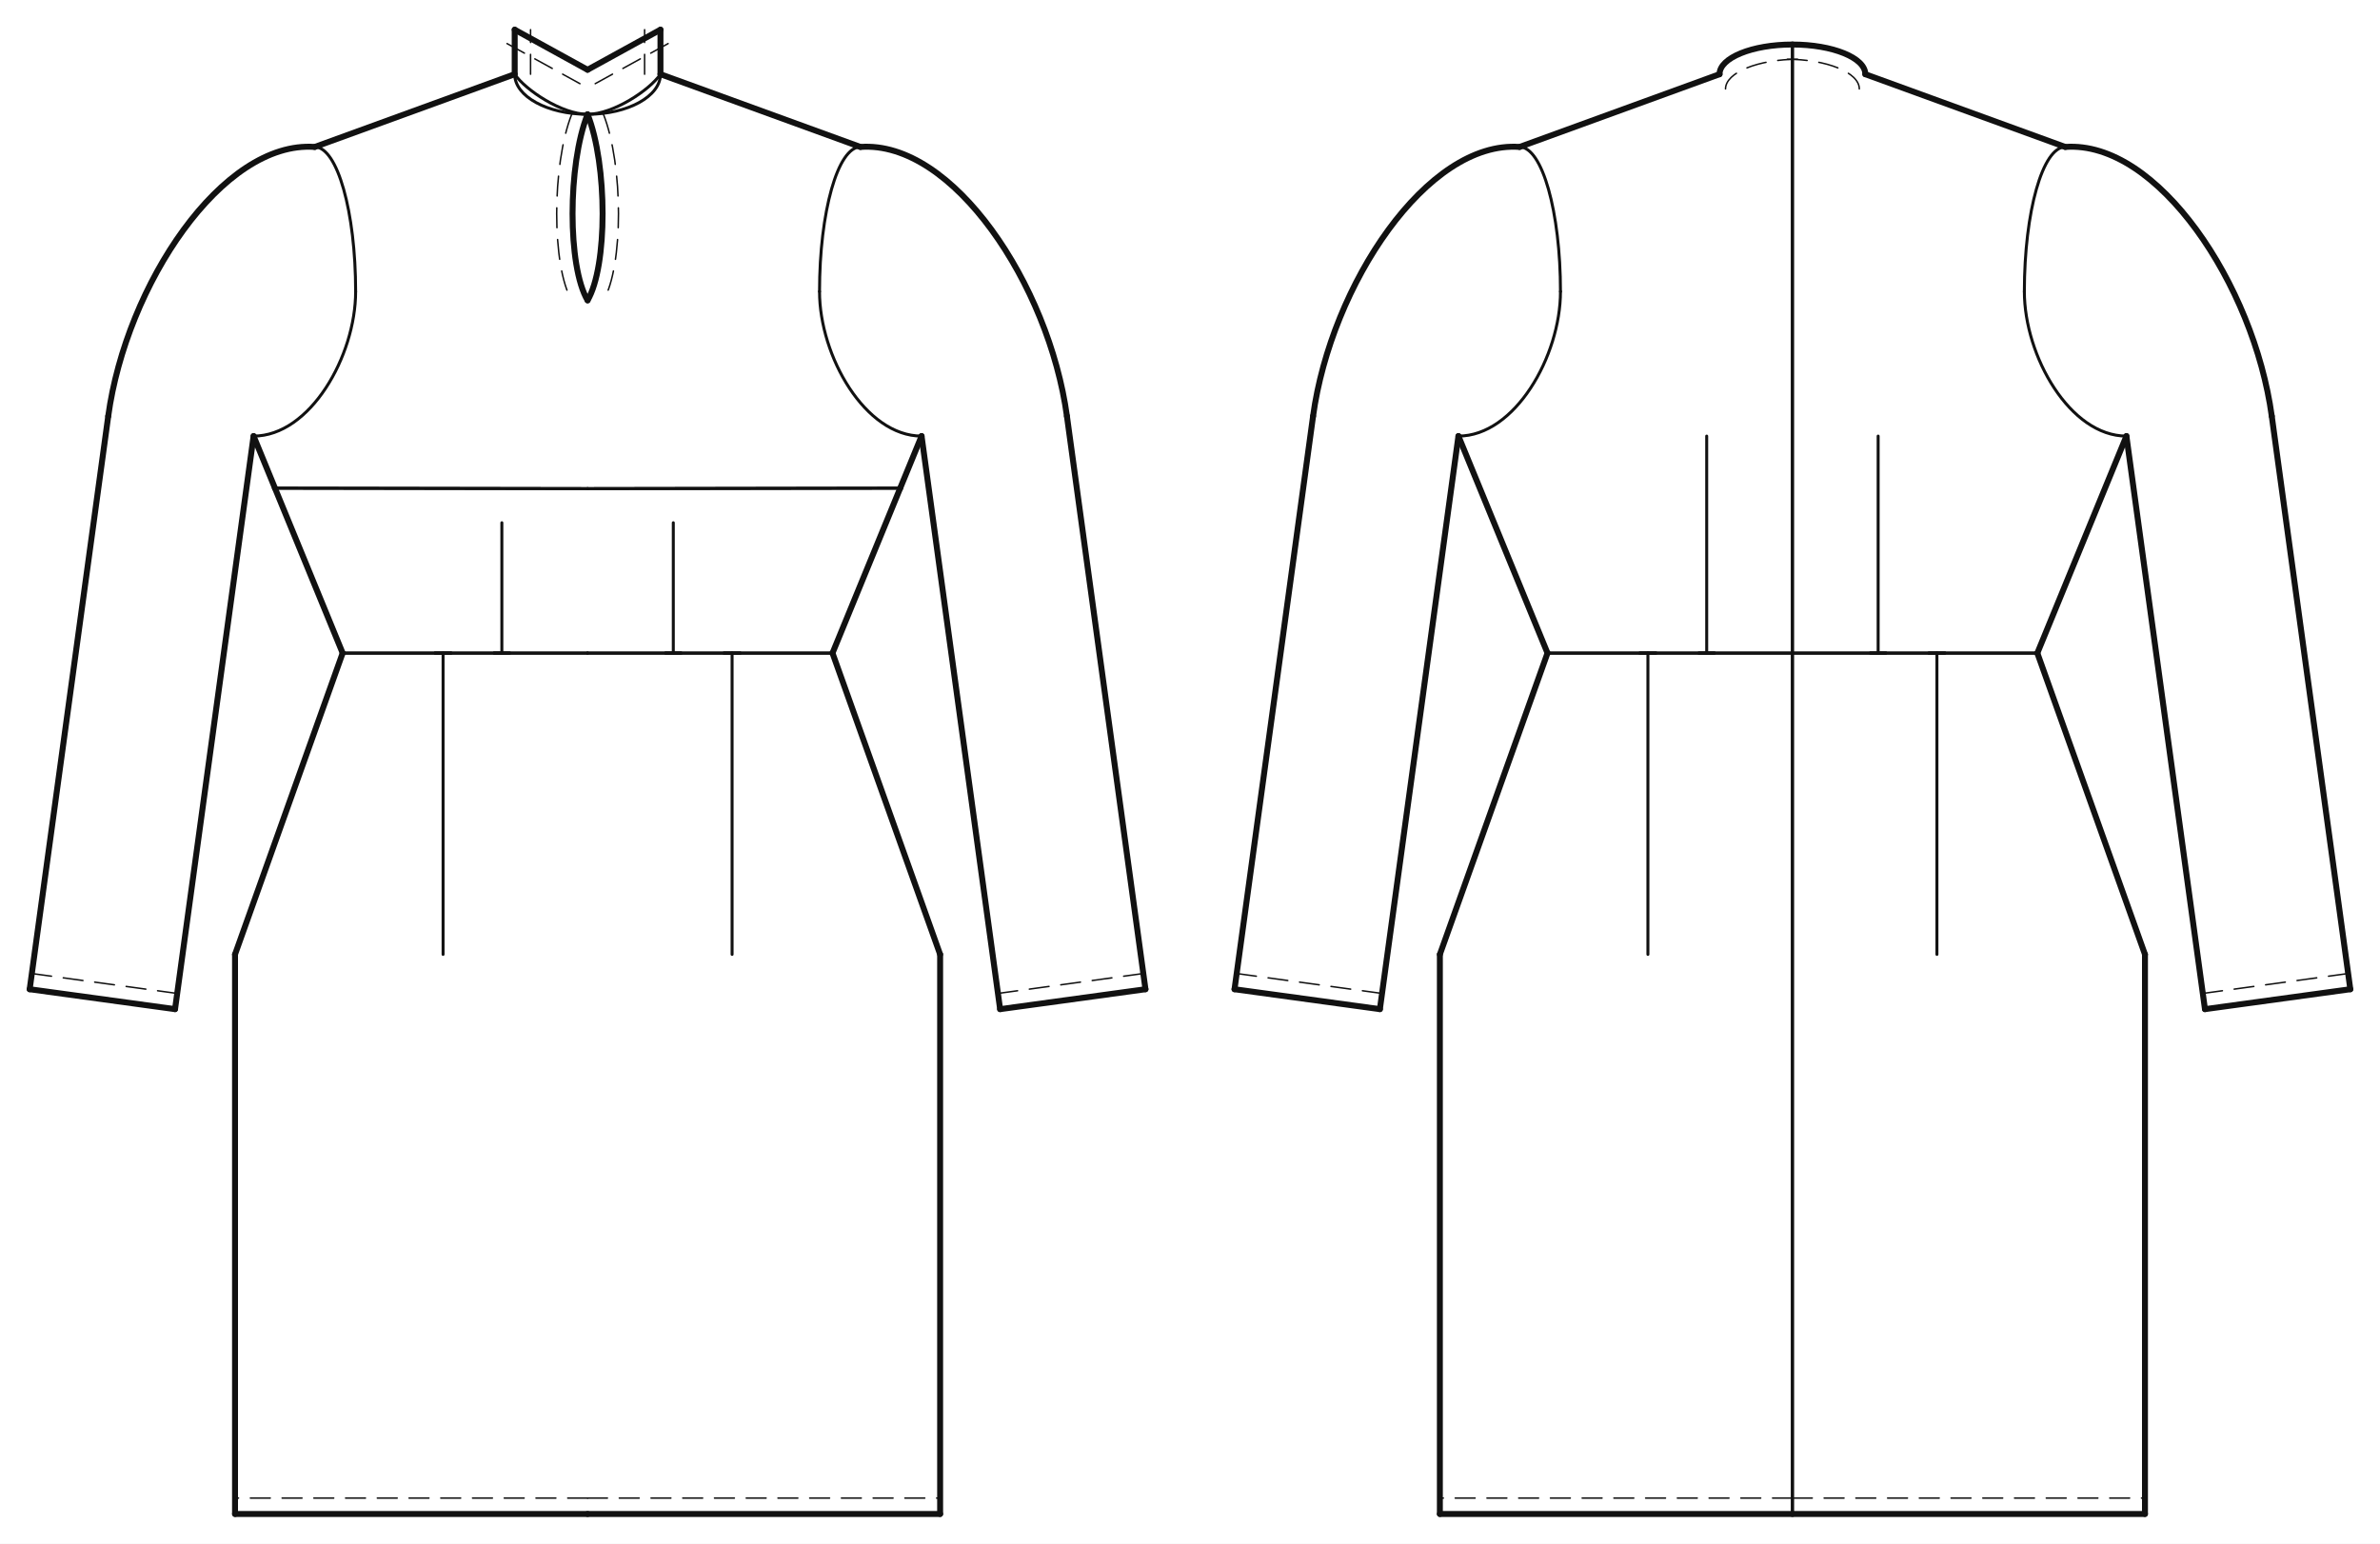
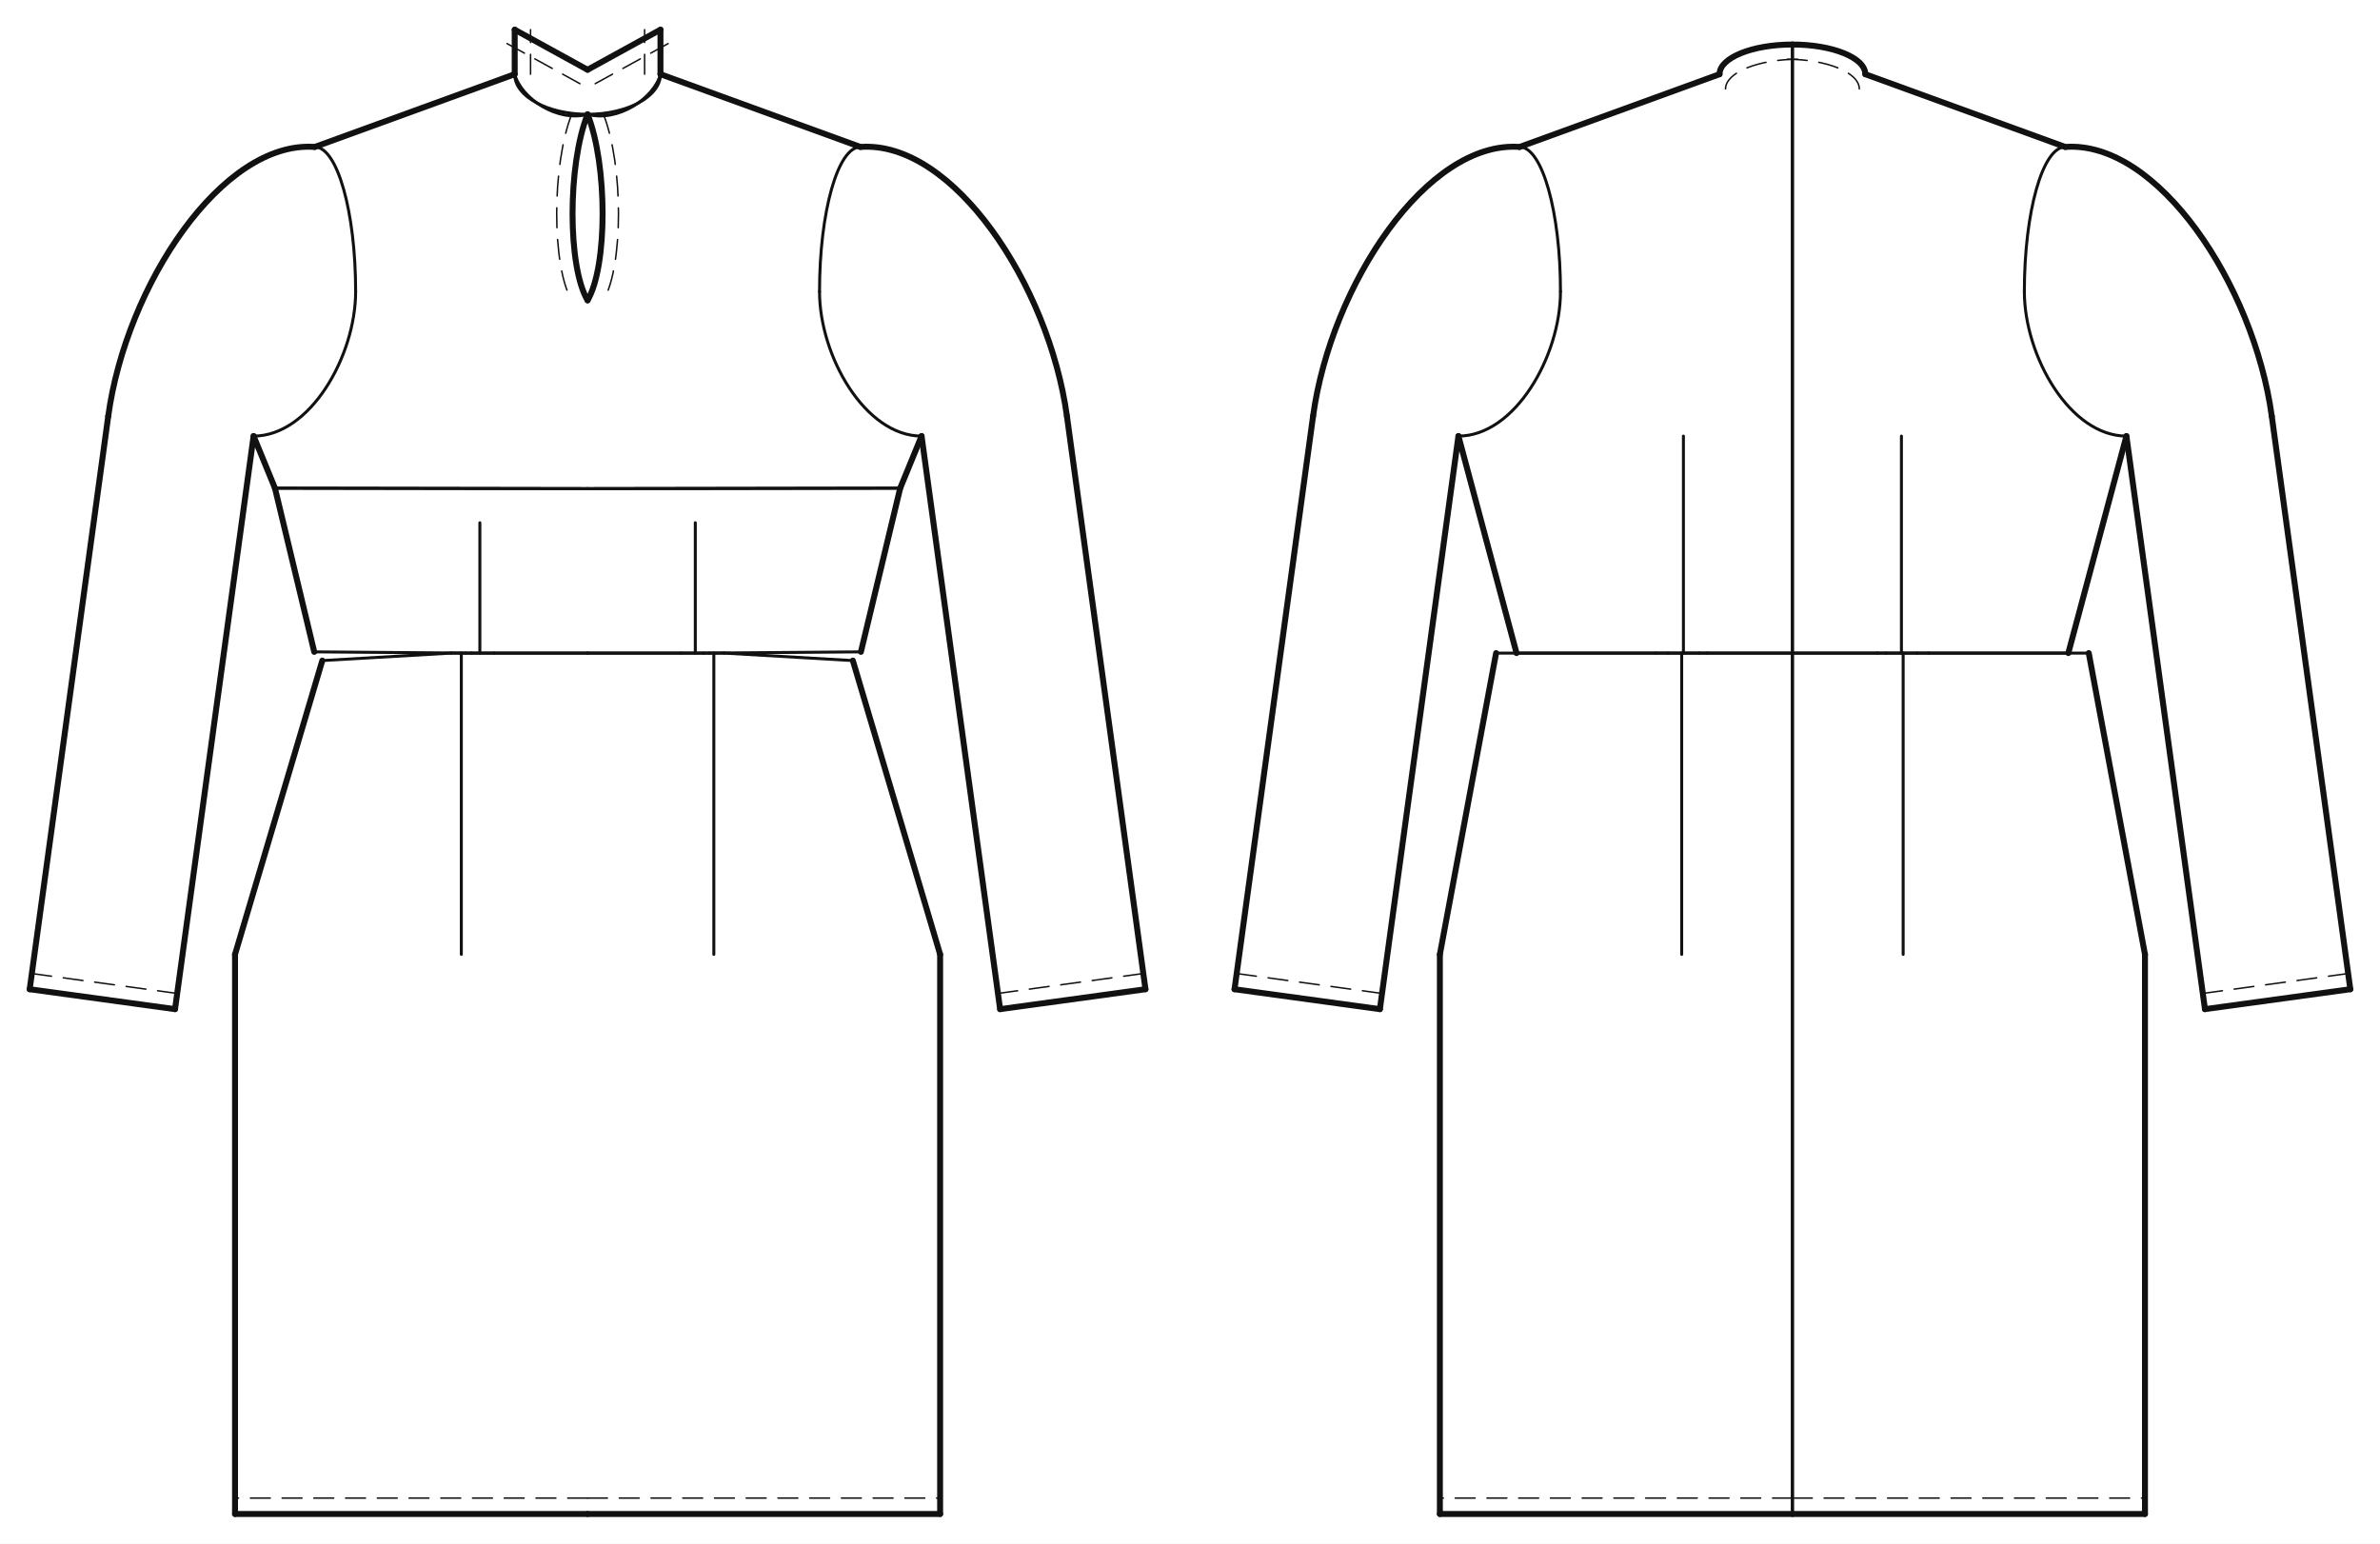
<svg xmlns="http://www.w3.org/2000/svg" data-ops="14" viewBox="-20.000 -50.000 1603.320 1040.000" data-scale="1:1" data-unit-mm="1" data-graf="taban-elbise" data-body="croquis36" data-size="croquis36" data-panel="7" data-gorunum="2" data-y-waist="390.000" data-y-bust="254.900" data-y-hip="593.000">
  <rect x="-20.000" y="-50.000" width="1603.320" height="1040.000" fill="#ffffff" />
  <g id="croquis" fill="none" stroke="none">
    <g data-view="front" data-eksen="cf" transform="translate(375.830 0)">
      <path data-rol="siluet" data-view="front" data-kaynak="croquis-landmark" data-manken-bust-y="254.900" data-manken-koltukalti-y="243.800" data-manken-bel-y="390.000" data-manken-kalca-y="593.000" data-omuz-uc="183.800 49.000" data-manken-bel-yarim-mm="170.500" d="M 49.100 0.000 L 183.800 49.000 L 210.000 243.800 L 210.000 254.900 L 181.400 312.900 L 170.500 390.000 L 195.000 490.000 L 225.000 593.000 L -225.000 593.000 L -195.000 490.000 L -170.500 390.000 L -181.400 312.900 L -210.000 254.900 L -210.000 243.800 L -183.800 49.000 L -49.100 0.000 Z" />
    </g>
    <g data-view="back" data-eksen="cb" transform="translate(1187.490 0)">
      <path data-rol="siluet" data-view="back" data-kaynak="croquis-landmark" data-manken-bust-y="254.900" data-manken-koltukalti-y="243.800" data-manken-bel-y="390.000" data-manken-kalca-y="593.000" data-omuz-uc="183.800 49.000" data-manken-bel-yarim-mm="170.500" d="M 49.100 0.000 L 183.800 49.000 L 210.000 243.800 L 210.000 254.900 L 181.400 312.900 L 170.500 390.000 L 195.000 490.000 L 225.000 593.000 L -225.000 593.000 L -195.000 490.000 L -170.500 390.000 L -181.400 312.900 L -210.000 254.900 L -210.000 243.800 L -183.800 49.000 L -49.100 0.000 Z" />
    </g>
  </g>
  <g id="outline" fill="none" stroke="#111111" stroke-width="4.008" stroke-linejoin="round" stroke-linecap="round">
    <g data-view="front" data-eksen="cf" transform="translate(375.830 0)">
-       <path data-panel="on_beden_alt" data-edge="side_front.1" data-tur="seam" d="M 165.000 390.000 L 210.600 278.888" />
-       <path data-panel="on_beden_alt" data-edge="side_front.1" data-tur="seam" d="M -165.000 390.000 L -210.600 278.888" />
+       <path data-panel="on_beden_alt" data-edge="side_front.1" data-tur="seam" d="M 184.136 389.177 L 210.600 278.888" />
+       <path data-panel="on_beden_alt" data-edge="side_front.1" data-tur="seam" d="M -184.136 389.177 L -210.600 278.888" />
      <path data-panel="on_beden_ust" data-edge="side_front.2" data-tur="seam" d="M 210.600 278.888 L 225.000 243.800" />
      <path data-panel="on_beden_ust" data-edge="side_front.2" data-tur="seam" d="M -210.600 278.888 L -225.000 243.800" />
      <path data-panel="on_beden_ust" data-edge="shoulder" data-tur="seam" d="M 183.800 49.000 L 49.100 0.000" />
      <path data-panel="on_beden_ust" data-edge="shoulder" data-tur="seam" d="M -183.800 49.000 L -49.100 0.000" />
      <path data-panel="on_beden_ust" data-edge="cf.1" data-tur="cut" d="M 0.000 27.000 C 13.500 61.185 13.500 129.555 0.000 152.345" />
      <path data-panel="on_beden_ust" data-edge="cf.1" data-tur="cut" d="M 0.000 27.000 C -13.500 61.185 -13.500 129.555 0.000 152.345" />
      <path data-panel="on_etek" data-edge="hem_front" data-tur="cut" d="M 0.000 970.000 L 237.500 970.000" />
      <path data-panel="on_etek" data-edge="hem_front" data-tur="cut" d="M 0.000 970.000 L -237.500 970.000" />
      <path data-panel="on_etek" data-edge="side_front.1" data-tur="seam" d="M 237.500 970.000 L 237.500 593.000" />
      <path data-panel="on_etek" data-edge="side_front.1" data-tur="seam" d="M -237.500 970.000 L -237.500 593.000" />
-       <path data-panel="on_etek" data-edge="side_front.2" data-tur="seam" d="M 237.500 593.000 L 165.000 390.000" />
-       <path data-panel="on_etek" data-edge="side_front.2" data-tur="seam" d="M -237.500 593.000 L -165.000 390.000" />
+       <path data-panel="on_etek" data-edge="side_front.2" data-tur="seam" d="M 237.500 593.000 L 178.704 395.045" />
+       <path data-panel="on_etek" data-edge="side_front.2" data-tur="seam" d="M -237.500 593.000 L -178.704 395.045" />
      <path data-panel="kol" data-edge="kapak_basi" data-tur="kapak" d="M 183.800 49.000 C 246.026 44.481 310.787 141.843 322.920 230.381" />
      <path data-panel="kol" data-edge="kapak_basi" data-tur="kapak" d="M -183.800 49.000 C -246.026 44.481 -310.787 141.843 -322.920 230.381" />
      <path data-panel="kol" data-edge="underarm_front" data-tur="kol" d="M 322.920 230.381 L 375.830 616.472" />
      <path data-panel="kol" data-edge="underarm_front" data-tur="kol" d="M -322.920 230.381 L -375.830 616.472" />
      <path data-panel="kol" data-edge="hem" data-tur="kol" d="M 375.830 616.472 L 277.910 629.891" />
      <path data-panel="kol" data-edge="hem" data-tur="kol" d="M -375.830 616.472 L -277.910 629.891" />
      <path data-panel="kol" data-edge="underarm_back" data-tur="kol" d="M 277.910 629.891 L 225.000 243.800" />
      <path data-panel="kol" data-edge="underarm_back" data-tur="kol" d="M -277.910 629.891 L -225.000 243.800" />
      <path data-panel="boyun_bandi" data-edge="dis" data-tur="cut" d="M 49.100 0.000 L 49.100 -30.000" />
      <path data-panel="boyun_bandi" data-edge="dis" data-tur="cut" d="M -49.100 0.000 L -49.100 -30.000" />
      <path data-panel="boyun_bandi" data-edge="ust" data-tur="cut" d="M 49.100 -30.000 L 0.000 -3.000" />
      <path data-panel="boyun_bandi" data-edge="ust" data-tur="cut" d="M -49.100 -30.000 L 0.000 -3.000" />
    </g>
    <g data-view="back" data-eksen="cb" transform="translate(1187.490 0)">
-       <path data-panel="arka_beden" data-edge="side_back" data-tur="seam" d="M 165.000 390.000 L 225.000 243.800" />
-       <path data-panel="arka_beden" data-edge="side_back" data-tur="seam" d="M -165.000 390.000 L -225.000 243.800" />
+       <path data-panel="arka_beden" data-edge="side_back" data-tur="seam" d="M 185.864 390.000 L 225.000 243.800" />
+       <path data-panel="arka_beden" data-edge="side_back" data-tur="seam" d="M -185.864 390.000 L -225.000 243.800" />
      <path data-panel="arka_beden" data-edge="shoulder" data-tur="seam" d="M 183.800 49.000 L 49.100 0.000" />
      <path data-panel="arka_beden" data-edge="shoulder" data-tur="seam" d="M -183.800 49.000 L -49.100 0.000" />
      <path data-panel="arka_beden" data-edge="neck_back" data-tur="cut" d="M 49.100 0.000 C 49.100 -11.046 27.117 -20.000 0.000 -20.000" />
      <path data-panel="arka_beden" data-edge="neck_back" data-tur="cut" d="M -49.100 0.000 C -49.100 -11.046 -27.117 -20.000 0.000 -20.000" />
      <path data-panel="arka_etek" data-edge="hem_back" data-tur="cut" d="M 0.000 970.000 L 237.500 970.000" />
      <path data-panel="arka_etek" data-edge="hem_back" data-tur="cut" d="M 0.000 970.000 L -237.500 970.000" />
      <path data-panel="arka_etek" data-edge="side_back.1" data-tur="seam" d="M 237.500 970.000 L 237.500 593.000" />
      <path data-panel="arka_etek" data-edge="side_back.1" data-tur="seam" d="M -237.500 970.000 L -237.500 593.000" />
-       <path data-panel="arka_etek" data-edge="side_back.2" data-tur="seam" d="M 237.500 593.000 L 165.000 390.000" />
-       <path data-panel="arka_etek" data-edge="side_back.2" data-tur="seam" d="M -237.500 593.000 L -165.000 390.000" />
+       <path data-panel="arka_etek" data-edge="side_back.2" data-tur="seam" d="M 237.500 593.000 L 199.629 390.000" />
+       <path data-panel="arka_etek" data-edge="side_back.2" data-tur="seam" d="M -237.500 593.000 L -199.629 390.000" />
      <path data-panel="kol" data-edge="kapak_basi" data-tur="kapak" d="M 183.800 49.000 C 246.026 44.481 310.787 141.843 322.920 230.381" />
      <path data-panel="kol" data-edge="kapak_basi" data-tur="kapak" d="M -183.800 49.000 C -246.026 44.481 -310.787 141.843 -322.920 230.381" />
      <path data-panel="kol" data-edge="underarm_front" data-tur="kol" d="M 322.920 230.381 L 375.830 616.472" />
      <path data-panel="kol" data-edge="underarm_front" data-tur="kol" d="M -322.920 230.381 L -375.830 616.472" />
      <path data-panel="kol" data-edge="hem" data-tur="kol" d="M 375.830 616.472 L 277.910 629.891" />
      <path data-panel="kol" data-edge="hem" data-tur="kol" d="M -375.830 616.472 L -277.910 629.891" />
      <path data-panel="kol" data-edge="underarm_back" data-tur="kol" d="M 277.910 629.891 L 225.000 243.800" />
      <path data-panel="kol" data-edge="underarm_back" data-tur="kol" d="M -277.910 629.891 L -225.000 243.800" />
    </g>
  </g>
  <g id="seams" fill="none" stroke="#111111" stroke-width="2.004" stroke-linejoin="round" stroke-linecap="round">
    <g data-view="front" data-eksen="cf" transform="translate(375.830 0)">
      <path data-panel="on_beden_alt" data-edge="waist_front.1" data-tur="seam" d="M 0.000 390.000 L 63.000 390.000" />
      <path data-panel="on_beden_alt" data-edge="waist_front.1" data-tur="seam" d="M 0.000 390.000 L -63.000 390.000" />
-       <path data-panel="on_beden_alt" data-edge="dart_on_beden.1" data-tur="pens_agzi" d="M 63.000 390.000 L 52.500 390.000" />
-       <path data-panel="on_beden_alt" data-edge="dart_on_beden.1" data-tur="pens_agzi" d="M -63.000 390.000 L -52.500 390.000" />
-       <path data-panel="on_beden_alt" data-edge="waist_front.2" data-tur="seam" d="M 52.500 390.000 L 165.000 390.000" />
-       <path data-panel="on_beden_alt" data-edge="waist_front.2" data-tur="seam" d="M -52.500 390.000 L -165.000 390.000" />
+       <path data-panel="on_beden_alt" data-edge="dart_on_beden.1" data-tur="pens_agzi" d="M 63.000 390.000 L 82.136 390.000" />
+       <path data-panel="on_beden_alt" data-edge="dart_on_beden.1" data-tur="pens_agzi" d="M -63.000 390.000 L -82.136 390.000" />
+       <path data-panel="on_beden_alt" data-edge="waist_front.2" data-tur="seam" d="M 82.136 390.000 L 184.136 389.177" />
+       <path data-panel="on_beden_alt" data-edge="waist_front.2" data-tur="seam" d="M -82.136 390.000 L -184.136 389.177" />
      <path data-panel="on_beden_alt" data-edge="gogus_alti.a" data-tur="seam" d="M 210.600 278.888 L 0.000 279.218" />
      <path data-panel="on_beden_alt" data-edge="gogus_alti.a" data-tur="seam" d="M -210.600 278.888 L 0.000 279.218" />
      <path data-panel="on_beden_ust" data-edge="armhole_front.1" data-tur="seam" d="M 225.000 243.800 C 187.030 243.800 156.250 190.007 156.250 146.400" />
      <path data-panel="on_beden_ust" data-edge="armhole_front.1" data-tur="seam" d="M -225.000 243.800 C -187.030 243.800 -156.250 190.007 -156.250 146.400" />
      <path data-panel="on_beden_ust" data-edge="armhole_front.2" data-tur="seam" d="M 156.250 146.400 C 156.250 92.607 168.585 49.000 183.800 49.000" />
      <path data-panel="on_beden_ust" data-edge="armhole_front.2" data-tur="seam" d="M -156.250 146.400 C -156.250 92.607 -168.585 49.000 -183.800 49.000" />
      <path data-panel="on_beden_ust" data-edge="neck_front" data-tur="seam" d="M 49.100 0.000 C 49.100 14.912 27.117 27.000 0.000 27.000" />
      <path data-panel="on_beden_ust" data-edge="neck_front" data-tur="seam" d="M -49.100 0.000 C -49.100 14.912 -27.117 27.000 0.000 27.000" />
      <path data-panel="on_beden_ust" data-edge="gogus_alti.b" data-tur="seam" d="M 0.000 279.218 L 210.600 278.888" />
      <path data-panel="on_beden_ust" data-edge="gogus_alti.b" data-tur="seam" d="M 0.000 279.218 L -210.600 278.888" />
-       <path data-panel="on_etek" data-edge="waist_front.1" data-tur="seam" d="M 165.000 390.000 L 91.907 390.000" />
-       <path data-panel="on_etek" data-edge="waist_front.1" data-tur="seam" d="M -165.000 390.000 L -91.907 390.000" />
-       <path data-panel="on_etek" data-edge="dart_on_etek.1" data-tur="pens_agzi" d="M 91.907 390.000 L 102.793 390.000" />
-       <path data-panel="on_etek" data-edge="dart_on_etek.1" data-tur="pens_agzi" d="M -91.907 390.000 L -102.793 390.000" />
-       <path data-panel="on_etek" data-edge="waist_front.2" data-tur="seam" d="M 102.793 390.000 L 0.000 390.000" />
-       <path data-panel="on_etek" data-edge="waist_front.2" data-tur="seam" d="M -102.793 390.000 L 0.000 390.000" />
-       <path data-panel="boyun_bandi" data-edge="alt" data-tur="seam" d="M 0.000 27.000 C 17.185 27.000 41.735 10.800 49.100 0.000" />
-       <path data-panel="boyun_bandi" data-edge="alt" data-tur="seam" d="M 0.000 27.000 C -17.185 27.000 -41.735 10.800 -49.100 0.000" />
+       <path data-panel="on_etek" data-edge="waist_front.1" data-tur="seam" d="M 178.704 395.045 L 91.907 390.000" />
+       <path data-panel="on_etek" data-edge="waist_front.1" data-tur="seam" d="M -178.704 395.045 L -91.907 390.000" />
+       <path data-panel="on_etek" data-edge="dart_on_etek.1" data-tur="pens_agzi" d="M 91.907 390.000 L 78.203 390.000" />
+       <path data-panel="on_etek" data-edge="dart_on_etek.1" data-tur="pens_agzi" d="M -91.907 390.000 L -78.203 390.000" />
+       <path data-panel="on_etek" data-edge="waist_front.2" data-tur="seam" d="M 78.203 390.000 L 0.000 390.000" />
+       <path data-panel="on_etek" data-edge="waist_front.2" data-tur="seam" d="M -78.203 390.000 L 0.000 390.000" />
+       <path data-panel="boyun_bandi" data-edge="alt" data-tur="seam" d="M 0.000 27.000 C 20.227 32.532 44.777 16.332 49.100 0.000" />
+       <path data-panel="boyun_bandi" data-edge="alt" data-tur="seam" d="M 0.000 27.000 C -20.227 32.532 -44.777 16.332 -49.100 0.000" />
    </g>
    <g data-view="back" data-eksen="cb" transform="translate(1187.490 0)">
      <path data-panel="arka_beden" data-edge="cb" data-tur="seam" d="M 0.000 -20.000 L 0.000 390.000" />
      <path data-panel="arka_beden" data-edge="cb" data-tur="seam" d="M 0.000 -20.000 L 0.000 390.000" />
      <path data-panel="arka_beden" data-edge="waist_back.1" data-tur="seam" d="M 0.000 390.000 L 63.000 390.000" />
      <path data-panel="arka_beden" data-edge="waist_back.1" data-tur="seam" d="M 0.000 390.000 L -63.000 390.000" />
-       <path data-panel="arka_beden" data-edge="dart_arka_beden.1" data-tur="pens_agzi" d="M 63.000 390.000 L 52.500 390.000" />
-       <path data-panel="arka_beden" data-edge="dart_arka_beden.1" data-tur="pens_agzi" d="M -63.000 390.000 L -52.500 390.000" />
-       <path data-panel="arka_beden" data-edge="waist_back.2" data-tur="seam" d="M 52.500 390.000 L 165.000 390.000" />
-       <path data-panel="arka_beden" data-edge="waist_back.2" data-tur="seam" d="M -52.500 390.000 L -165.000 390.000" />
+       <path data-panel="arka_beden" data-edge="dart_arka_beden.1" data-tur="pens_agzi" d="M 63.000 390.000 L 83.864 390.000" />
+       <path data-panel="arka_beden" data-edge="dart_arka_beden.1" data-tur="pens_agzi" d="M -63.000 390.000 L -83.864 390.000" />
+       <path data-panel="arka_beden" data-edge="waist_back.2" data-tur="seam" d="M 83.864 390.000 L 185.864 390.000" />
+       <path data-panel="arka_beden" data-edge="waist_back.2" data-tur="seam" d="M -83.864 390.000 L -185.864 390.000" />
      <path data-panel="arka_beden" data-edge="armhole_back.1" data-tur="seam" d="M 225.000 243.800 C 187.030 243.800 156.250 190.007 156.250 146.400" />
      <path data-panel="arka_beden" data-edge="armhole_back.1" data-tur="seam" d="M -225.000 243.800 C -187.030 243.800 -156.250 190.007 -156.250 146.400" />
      <path data-panel="arka_beden" data-edge="armhole_back.2" data-tur="seam" d="M 156.250 146.400 C 156.250 92.607 168.585 49.000 183.800 49.000" />
      <path data-panel="arka_beden" data-edge="armhole_back.2" data-tur="seam" d="M -156.250 146.400 C -156.250 92.607 -168.585 49.000 -183.800 49.000" />
      <path data-panel="arka_etek" data-edge="cb" data-tur="seam" d="M 0.000 390.000 L 0.000 970.000" />
      <path data-panel="arka_etek" data-edge="cb" data-tur="seam" d="M 0.000 390.000 L 0.000 970.000" />
-       <path data-panel="arka_etek" data-edge="waist_back.1" data-tur="seam" d="M 165.000 390.000 L 91.907 390.000" />
-       <path data-panel="arka_etek" data-edge="waist_back.1" data-tur="seam" d="M -165.000 390.000 L -91.907 390.000" />
-       <path data-panel="arka_etek" data-edge="dart_arka_etek.1" data-tur="pens_agzi" d="M 91.907 390.000 L 102.793 390.000" />
-       <path data-panel="arka_etek" data-edge="dart_arka_etek.1" data-tur="pens_agzi" d="M -91.907 390.000 L -102.793 390.000" />
-       <path data-panel="arka_etek" data-edge="waist_back.2" data-tur="seam" d="M 102.793 390.000 L 0.000 390.000" />
-       <path data-panel="arka_etek" data-edge="waist_back.2" data-tur="seam" d="M -102.793 390.000 L 0.000 390.000" />
+       <path data-panel="arka_etek" data-edge="waist_back.1" data-tur="seam" d="M 199.629 390.000 L 91.907 390.000" />
+       <path data-panel="arka_etek" data-edge="waist_back.1" data-tur="seam" d="M -199.629 390.000 L -91.907 390.000" />
+       <path data-panel="arka_etek" data-edge="dart_arka_etek.1" data-tur="pens_agzi" d="M 91.907 390.000 L 57.278 390.000" />
+       <path data-panel="arka_etek" data-edge="dart_arka_etek.1" data-tur="pens_agzi" d="M -91.907 390.000 L -57.278 390.000" />
+       <path data-panel="arka_etek" data-edge="waist_back.2" data-tur="seam" d="M 57.278 390.000 L 0.000 390.000" />
+       <path data-panel="arka_etek" data-edge="waist_back.2" data-tur="seam" d="M -57.278 390.000 L 0.000 390.000" />
    </g>
  </g>
  <g id="topstitch" fill="none" stroke="#111111" stroke-width="1.002" stroke-linejoin="round" stroke-linecap="round" stroke-dasharray="13.361 8.017">
    <g data-view="front" data-eksen="cf" transform="translate(375.830 0)">
      <path data-panel="on_beden_ust" data-edge="cf.1" data-tur="ustdikis" d="M 10.689 27.000 C 24.189 61.185 24.189 129.555 10.689 152.345" />
      <path data-panel="on_beden_ust" data-edge="cf.1" data-tur="ustdikis" d="M -10.689 27.000 C -24.189 61.185 -24.189 129.555 -10.689 152.345" />
      <path data-panel="on_etek" data-edge="hem_front" data-tur="ustdikis" d="M 0.000 959.311 L 237.500 959.311" />
      <path data-panel="on_etek" data-edge="hem_front" data-tur="ustdikis" d="M 0.000 959.311 L -237.500 959.311" />
      <path data-panel="kol" data-edge="hem" data-tur="ustdikis" d="M 374.379 605.883 L 276.459 619.302" />
      <path data-panel="kol" data-edge="hem" data-tur="ustdikis" d="M -374.379 605.883 L -276.459 619.302" />
      <path data-panel="boyun_bandi" data-edge="dis" data-tur="ustdikis" d="M 38.411 0.000 L 38.411 -30.000" />
      <path data-panel="boyun_bandi" data-edge="dis" data-tur="ustdikis" d="M -38.411 0.000 L -38.411 -30.000" />
      <path data-panel="boyun_bandi" data-edge="ust" data-tur="ustdikis" d="M 54.250 -20.634 L 5.150 6.366" />
      <path data-panel="boyun_bandi" data-edge="ust" data-tur="ustdikis" d="M -54.250 -20.634 L -5.150 6.366" />
    </g>
    <g data-view="back" data-eksen="cb" transform="translate(1187.490 0)">
      <path data-panel="arka_beden" data-edge="neck_back" data-tur="ustdikis" d="M 45.068 9.899 C 45.068 -1.147 23.085 -10.101 -4.032 -10.101" />
      <path data-panel="arka_beden" data-edge="neck_back" data-tur="ustdikis" d="M -45.068 9.899 C -45.068 -1.147 -23.085 -10.101 4.032 -10.101" />
      <path data-panel="arka_etek" data-edge="hem_back" data-tur="ustdikis" d="M 0.000 959.311 L 237.500 959.311" />
      <path data-panel="arka_etek" data-edge="hem_back" data-tur="ustdikis" d="M 0.000 959.311 L -237.500 959.311" />
      <path data-panel="kol" data-edge="hem" data-tur="ustdikis" d="M 374.379 605.883 L 276.459 619.302" />
      <path data-panel="kol" data-edge="hem" data-tur="ustdikis" d="M -374.379 605.883 L -276.459 619.302" />
    </g>
  </g>
  <g id="details" fill="none" stroke="#111111" stroke-width="2.004" stroke-linejoin="round" stroke-linecap="round">
    <g data-view="front" data-eksen="cf" transform="translate(375.830 0)">
-       <path data-panel="on_beden_alt" data-edge="dart_on_beden.1" data-tur="pens" d="M 57.750 390.000 L 57.750 302.185" />
-       <path data-panel="on_beden_alt" data-edge="dart_on_beden.1" data-tur="pens" d="M -57.750 390.000 L -57.750 302.185" />
-       <path data-panel="on_etek" data-edge="dart_on_etek.1" data-tur="pens" d="M 97.350 390.000 L 97.350 593.000" />
-       <path data-panel="on_etek" data-edge="dart_on_etek.1" data-tur="pens" d="M -97.350 390.000 L -97.350 593.000" />
+       <path data-panel="on_beden_alt" data-edge="dart_on_beden.1" data-tur="pens" d="M 72.568 390.000 L 72.568 302.185" />
+       <path data-panel="on_beden_alt" data-edge="dart_on_beden.1" data-tur="pens" d="M -72.568 390.000 L -72.568 302.185" />
+       <path data-panel="on_etek" data-edge="dart_on_etek.1" data-tur="pens" d="M 85.055 390.000 L 85.055 593.000" />
+       <path data-panel="on_etek" data-edge="dart_on_etek.1" data-tur="pens" d="M -85.055 390.000 L -85.055 593.000" />
    </g>
    <g data-view="back" data-eksen="cb" transform="translate(1187.490 0)">
-       <path data-panel="arka_beden" data-edge="dart_arka_beden.1" data-tur="pens" d="M 57.750 390.000 L 57.750 243.800" />
-       <path data-panel="arka_beden" data-edge="dart_arka_beden.1" data-tur="pens" d="M -57.750 390.000 L -57.750 243.800" />
-       <path data-panel="arka_etek" data-edge="dart_arka_etek.1" data-tur="pens" d="M 97.350 390.000 L 97.350 593.000" />
-       <path data-panel="arka_etek" data-edge="dart_arka_etek.1" data-tur="pens" d="M -97.350 390.000 L -97.350 593.000" />
+       <path data-panel="arka_beden" data-edge="dart_arka_beden.1" data-tur="pens" d="M 73.432 390.000 L 73.432 243.800" />
+       <path data-panel="arka_beden" data-edge="dart_arka_beden.1" data-tur="pens" d="M -73.432 390.000 L -73.432 243.800" />
+       <path data-panel="arka_etek" data-edge="dart_arka_etek.1" data-tur="pens" d="M 74.593 390.000 L 74.593 593.000" />
+       <path data-panel="arka_etek" data-edge="dart_arka_etek.1" data-tur="pens" d="M -74.593 390.000 L -74.593 593.000" />
    </g>
  </g>
</svg>
